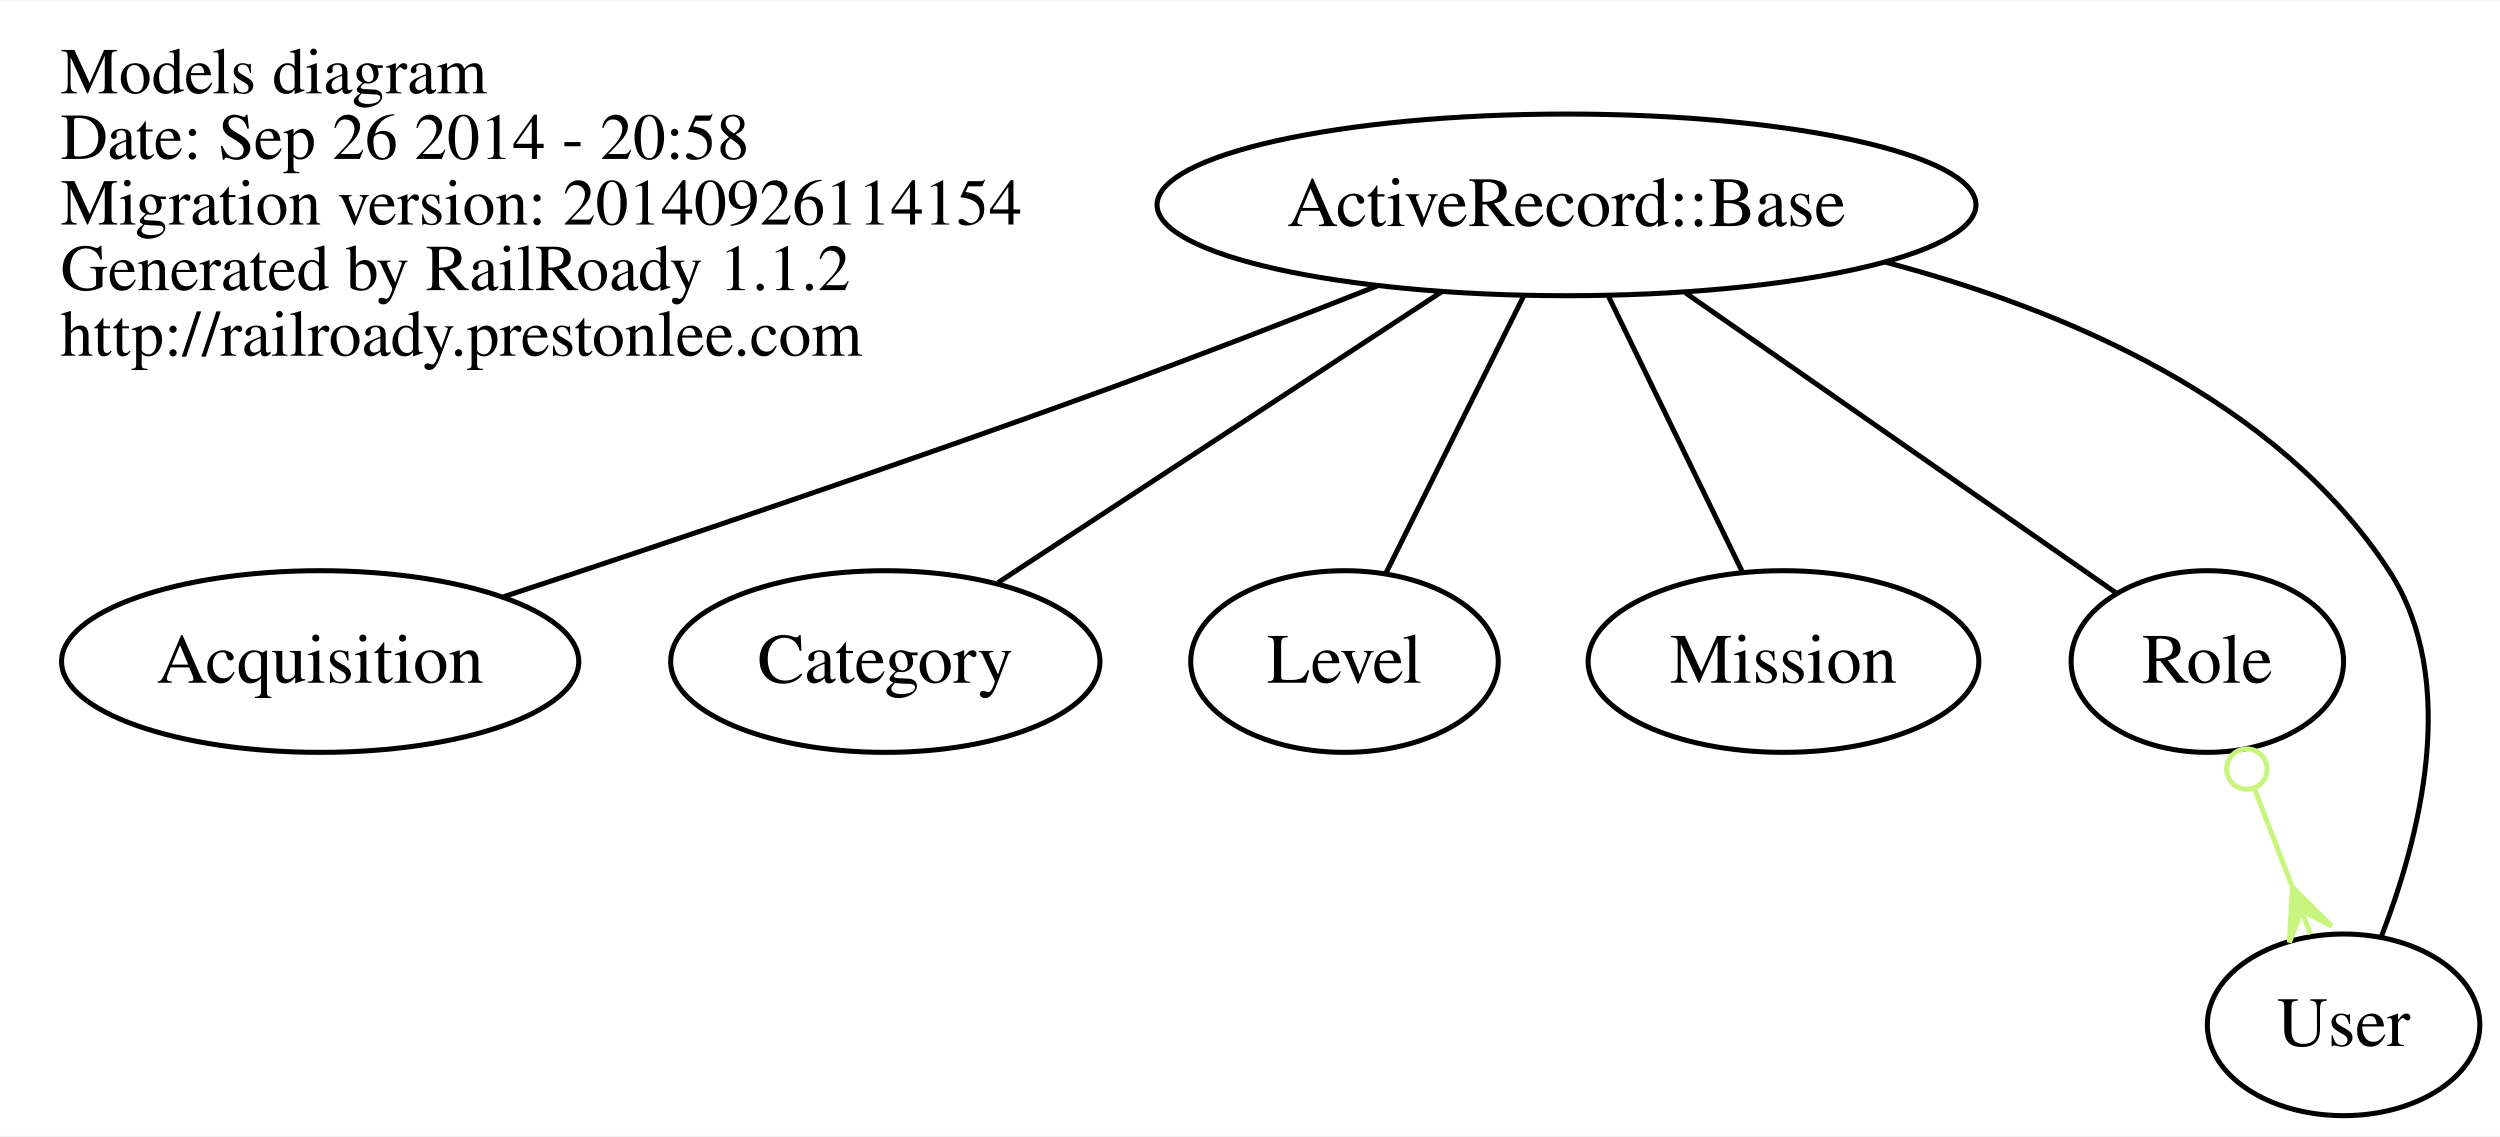
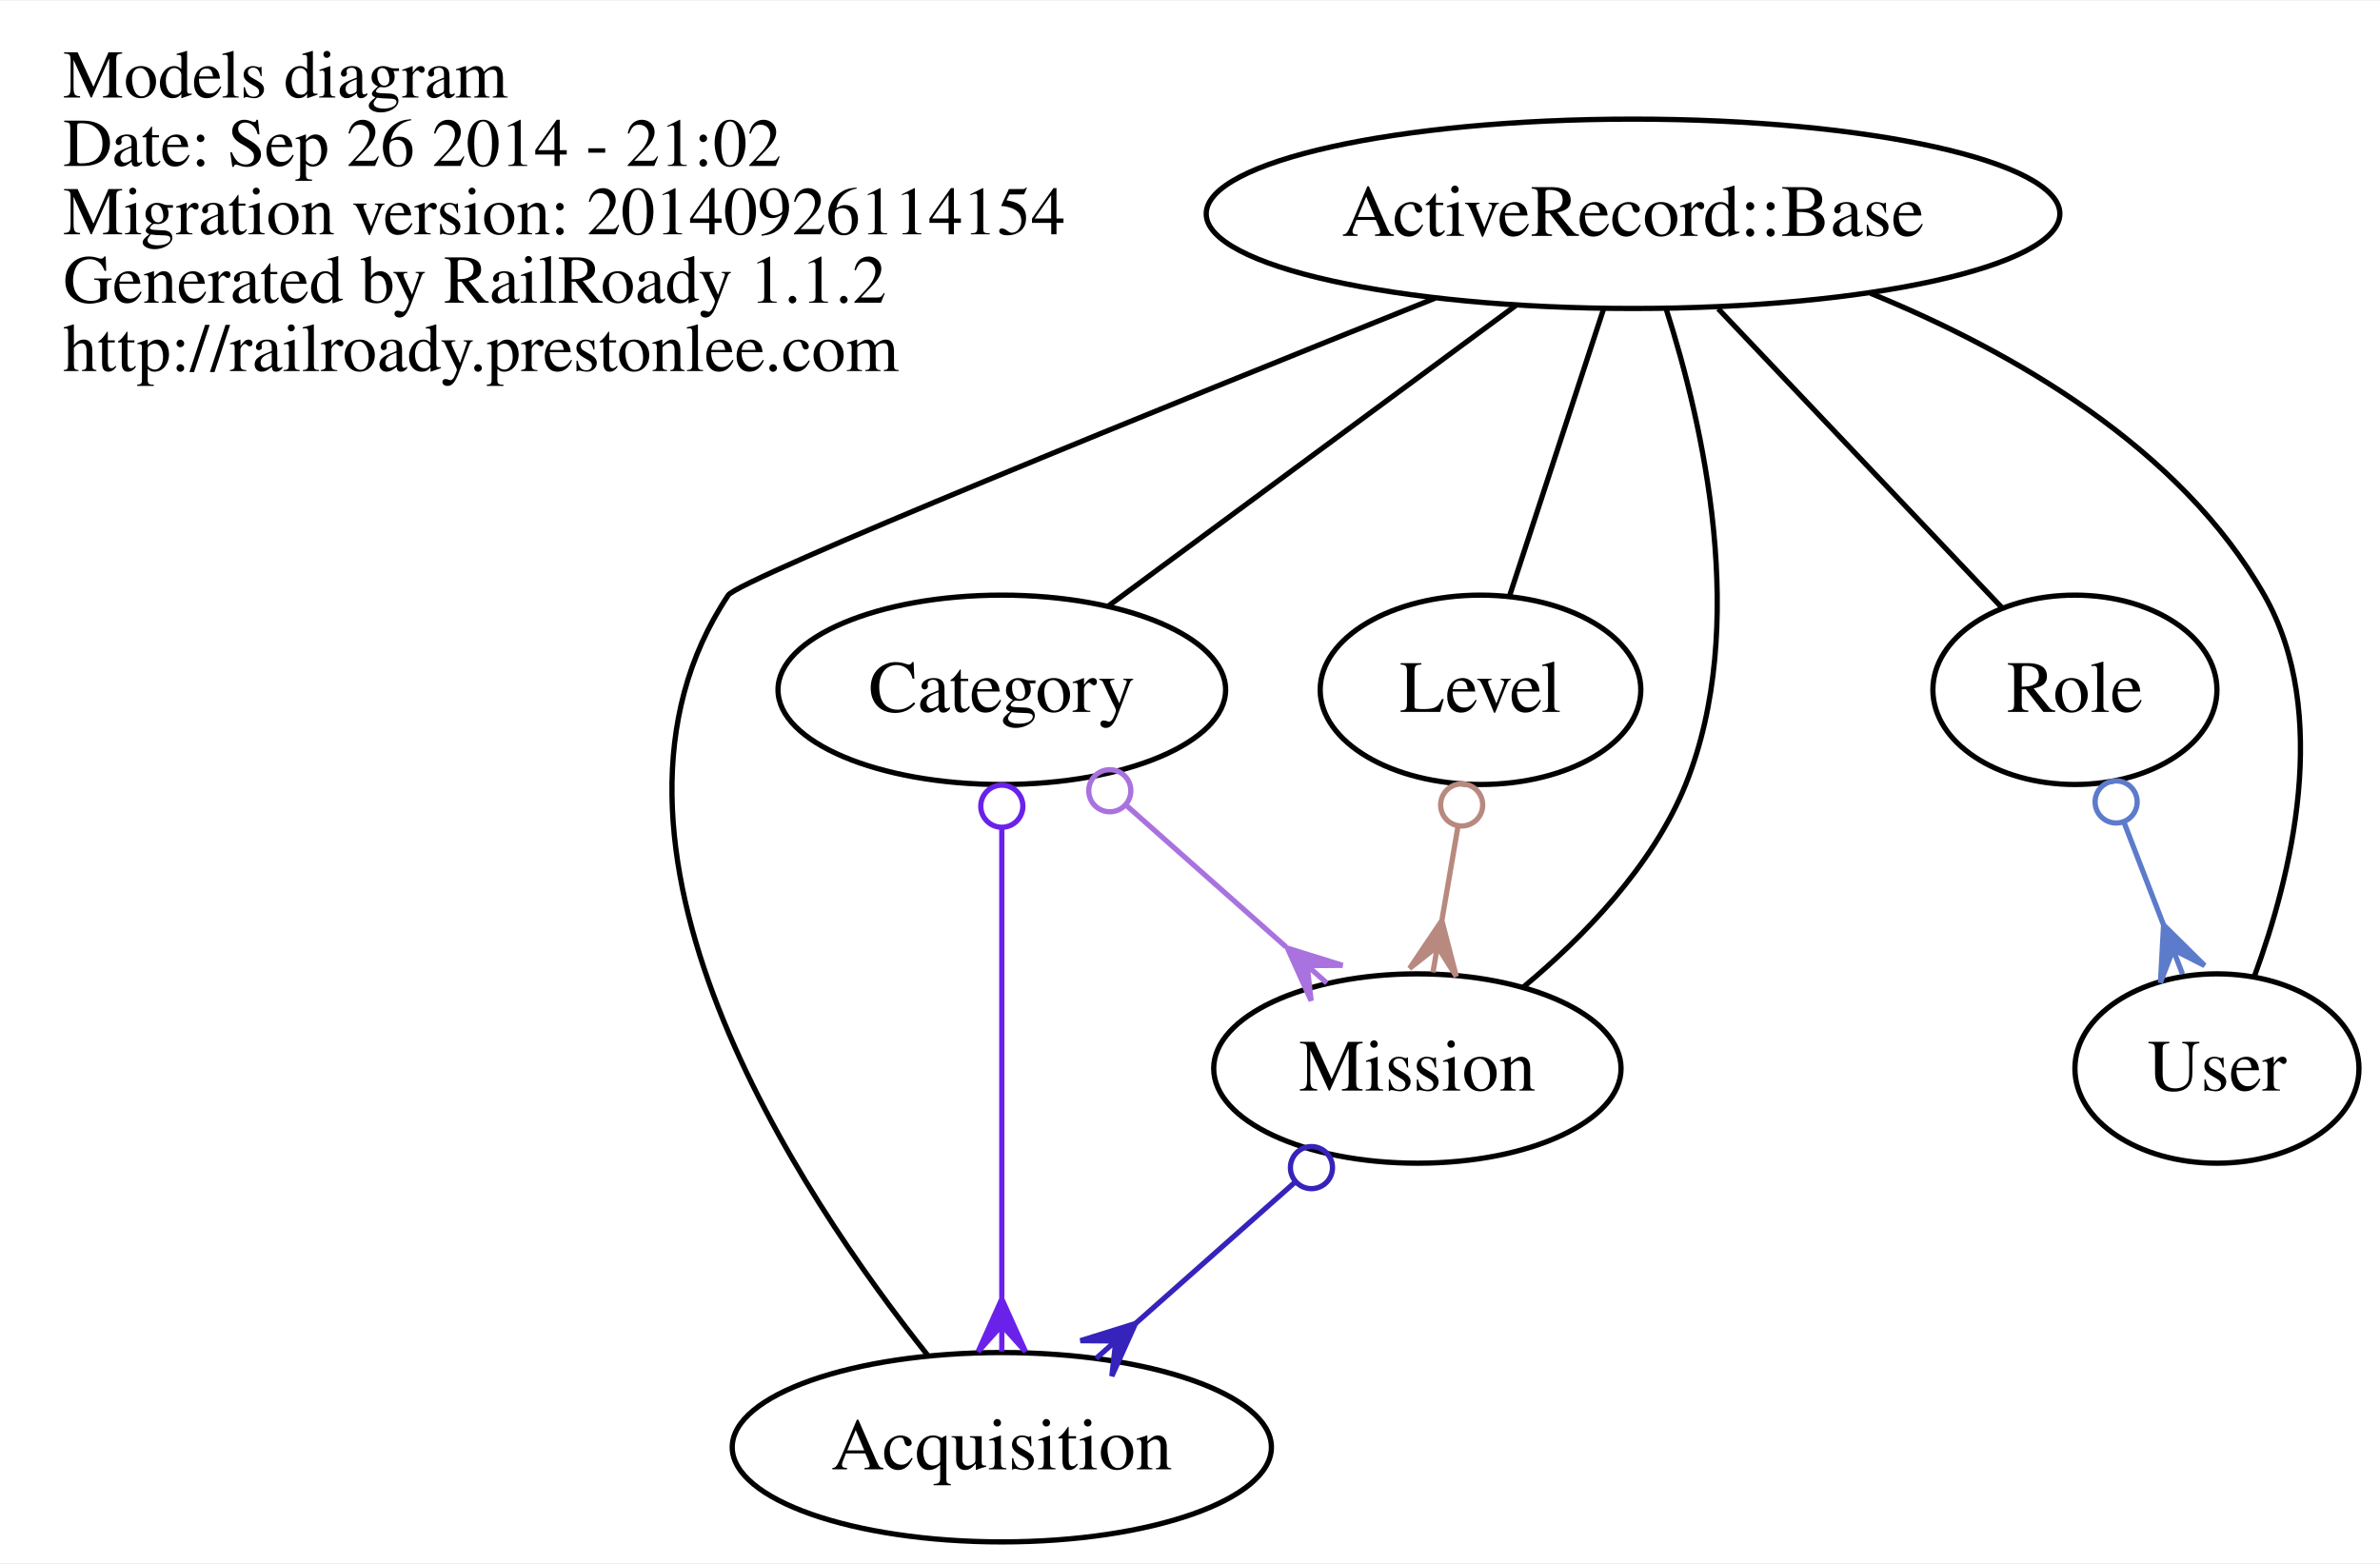
- <svg xmlns="http://www.w3.org/2000/svg" width="495pt" height="225pt" viewBox="0.00 0.00 495.45 225.00">
-   <g id="graph0" class="graph" transform="scale(1 1) rotate(0) translate(4 221)">
-     <polygon fill="white" stroke="none" points="-4,4 -4,-221 491.45,-221 491.45,4 -4,4" />
+ <svg xmlns="http://www.w3.org/2000/svg" width="452pt" height="297pt" viewBox="0.00 0.00 452.45 297.00">
+   <g id="graph0" class="graph" transform="scale(1 1) rotate(0) translate(4 293)">
+     <polygon fill="white" stroke="none" points="-4,4 -4,-293 448.45,-293 448.45,4 -4,4" />
    <g id="node1" class="node">
-       <text text-anchor="start" x="8" y="-202.6" font-family="Times,serif" font-size="13.00">Models diagram</text>
-       <text text-anchor="start" x="8" y="-189.6" font-family="Times,serif" font-size="13.00">Date: Sep 26 2014 - 20:58</text>
-       <text text-anchor="start" x="8" y="-176.6" font-family="Times,serif" font-size="13.00">Migration version: 20140926114154</text>
-       <text text-anchor="start" x="8" y="-163.6" font-family="Times,serif" font-size="13.00">Generated by RailRoady 1.1.2</text>
-       <text text-anchor="start" x="8" y="-150.6" font-family="Times,serif" font-size="13.00">http://railroady.prestonlee.com</text>
+       <text text-anchor="start" x="8" y="-274.6" font-family="Times,serif" font-size="13.00">Models diagram</text>
+       <text text-anchor="start" x="8" y="-261.6" font-family="Times,serif" font-size="13.00">Date: Sep 26 2014 - 21:02</text>
+       <text text-anchor="start" x="8" y="-248.6" font-family="Times,serif" font-size="13.00">Migration version: 20140926114154</text>
+       <text text-anchor="start" x="8" y="-235.6" font-family="Times,serif" font-size="13.00">Generated by RailRoady 1.1.2</text>
+       <text text-anchor="start" x="8" y="-222.6" font-family="Times,serif" font-size="13.00">http://railroady.prestonlee.com</text>
    </g>
    <g id="node2" class="node">
-       <ellipse fill="none" stroke="black" cx="59.45" cy="-90" rx="51.25" ry="18" />
-       <text text-anchor="middle" x="59.45" y="-85.8" font-family="Times,serif" font-size="14.00">Acquisition</text>
+       <ellipse fill="none" stroke="black" cx="186.45" cy="-18" rx="51.25" ry="18" />
+       <text text-anchor="middle" x="186.45" y="-13.8" font-family="Times,serif" font-size="14.00">Acquisition</text>
    </g>
    <g id="node3" class="node">
-       <ellipse fill="none" stroke="black" cx="171.45" cy="-90" rx="42.546" ry="18" />
-       <text text-anchor="middle" x="171.45" y="-85.8" font-family="Times,serif" font-size="14.00">Category</text>
+       <ellipse fill="none" stroke="black" cx="186.45" cy="-162" rx="42.546" ry="18" />
+       <text text-anchor="middle" x="186.45" y="-157.8" font-family="Times,serif" font-size="14.00">Category</text>
+     </g>
+     <g id="edge3" class="edge">
+       <path fill="none" stroke="#6a22eb" d="M186.45,-135.558C186.45,-110.444 186.45,-72.164 186.45,-46.393" />
+       <ellipse fill="none" stroke="#6a22eb" cx="186.45" cy="-139.871" rx="4" ry="4" />
+       <polygon fill="#6a22eb" stroke="#6a22eb" points="186.45,-46.189 190.95,-36.189 186.45,-41.189 186.45,-36.189 186.45,-36.189 186.45,-36.189 186.45,-41.189 181.95,-36.189 186.45,-46.189 186.45,-46.189" />
+     </g>
+     <g id="node5" class="node">
+       <ellipse fill="none" stroke="black" cx="265.45" cy="-90" rx="38.721" ry="18" />
+       <text text-anchor="middle" x="265.45" y="-85.8" font-family="Times,serif" font-size="14.00">Mission</text>
+     </g>
+     <g id="edge2" class="edge">
+       <path fill="none" stroke="#a972df" d="M210.138,-140.011C219.712,-131.527 230.77,-121.729 240.471,-113.133" />
+       <ellipse fill="none" stroke="#a972df" cx="206.976" cy="-142.812" rx="4" ry="4" />
+       <polygon fill="#a972df" stroke="#a972df" points="240.753,-112.883 251.222,-109.619 244.496,-109.567 248.238,-106.251 248.238,-106.251 248.238,-106.251 244.496,-109.567 245.254,-102.883 240.753,-112.883 240.753,-112.883" />
    </g>
    <g id="node4" class="node">
-       <ellipse fill="none" stroke="black" cx="262.45" cy="-90" rx="30.477" ry="18" />
-       <text text-anchor="middle" x="262.45" y="-85.8" font-family="Times,serif" font-size="14.00">Level</text>
+       <ellipse fill="none" stroke="black" cx="277.45" cy="-162" rx="30.477" ry="18" />
+       <text text-anchor="middle" x="277.45" y="-157.8" font-family="Times,serif" font-size="14.00">Level</text>
    </g>
-     <g id="node5" class="node">
-       <ellipse fill="none" stroke="black" cx="349.45" cy="-90" rx="38.721" ry="18" />
-       <text text-anchor="middle" x="349.45" y="-85.8" font-family="Times,serif" font-size="14.00">Mission</text>
+     <g id="edge5" class="edge">
+       <path fill="none" stroke="#b8897e" d="M273.162,-135.987C272.178,-130.249 271.128,-124.121 270.128,-118.293" />
+       <ellipse fill="none" stroke="#b8897e" cx="273.869" cy="-140.112" rx="4" ry="4" />
+       <polygon fill="#b8897e" stroke="#b8897e" points="270.101,-118.132 272.846,-107.515 269.256,-113.203 268.411,-108.275 268.411,-108.275 268.411,-108.275 269.256,-113.203 263.976,-109.036 270.101,-118.132 270.101,-118.132" />
+     </g>
+     <g id="edge7" class="edge">
+       <path fill="none" stroke="#3523bb" d="M242.242,-68.436C232.702,-59.983 221.626,-50.169 211.869,-41.523" />
+       <ellipse fill="none" stroke="#3523bb" cx="245.314" cy="-71.158" rx="4" ry="4" />
+       <polygon fill="#3523bb" stroke="#3523bb" points="211.865,-41.52 207.365,-31.52 208.123,-38.204 204.381,-34.888 204.381,-34.888 204.381,-34.888 208.123,-38.204 201.396,-38.256 211.865,-41.52 211.865,-41.52" />
    </g>
    <g id="node6" class="node">
-       <ellipse fill="none" stroke="black" cx="433.45" cy="-90" rx="27" ry="18" />
-       <text text-anchor="middle" x="433.45" y="-85.8" font-family="Times,serif" font-size="14.00">Role</text>
+       <ellipse fill="none" stroke="black" cx="390.45" cy="-162" rx="27" ry="18" />
+       <text text-anchor="middle" x="390.45" y="-157.8" font-family="Times,serif" font-size="14.00">Role</text>
    </g>
    <g id="node7" class="node">
-       <ellipse fill="none" stroke="black" cx="460.45" cy="-18" rx="27" ry="18" />
-       <text text-anchor="middle" x="460.45" y="-13.8" font-family="Times,serif" font-size="14.00">User</text>
+       <ellipse fill="none" stroke="black" cx="417.45" cy="-90" rx="27" ry="18" />
+       <text text-anchor="middle" x="417.45" y="-85.8" font-family="Times,serif" font-size="14.00">User</text>
    </g>
-     <g id="edge5" class="edge">
-       <path fill="none" stroke="#c8f580" d="M442.793,-64.778C445.197,-58.544 447.797,-51.805 450.242,-45.463" />
-       <ellipse fill="none" stroke="#c8f580" cx="441.288" cy="-68.679" rx="4" ry="4" />
-       <polygon fill="#c8f580" stroke="#c8f580" points="450.311,-45.286 458.108,-37.576 452.11,-40.621 453.909,-35.956 453.909,-35.956 453.909,-35.956 452.11,-40.621 449.711,-34.337 450.311,-45.286 450.311,-45.286" />
+     <g id="edge9" class="edge">
+       <path fill="none" stroke="#5d7bcb" d="M399.793,-136.778C402.197,-130.544 404.797,-123.805 407.242,-117.463" />
+       <ellipse fill="none" stroke="#5d7bcb" cx="398.288" cy="-140.679" rx="4" ry="4" />
+       <polygon fill="#5d7bcb" stroke="#5d7bcb" points="407.311,-117.286 415.108,-109.576 409.11,-112.621 410.909,-107.956 410.909,-107.956 410.909,-107.956 409.11,-112.621 406.711,-106.337 407.311,-117.286 407.311,-117.286" />
    </g>
    <g id="node8" class="node">
-       <ellipse fill="none" stroke="black" cx="306.45" cy="-180.5" rx="81.142" ry="18" />
-       <text text-anchor="middle" x="306.45" y="-176.3" font-family="Times,serif" font-size="14.00">ActiveRecord::Base</text>
+       <ellipse fill="none" stroke="black" cx="306.45" cy="-252.5" rx="81.142" ry="18" />
+       <text text-anchor="middle" x="306.45" y="-248.3" font-family="Times,serif" font-size="14.00">ActiveRecord::Base</text>
    </g>
    <g id="edge1" class="edge">
-       <path fill="none" stroke="black" d="M268.959,-164.442C252.591,-157.981 233.134,-150.45 215.45,-144 174.738,-129.152 127.578,-113.316 95.859,-102.862" />
-     </g>
-     <g id="edge2" class="edge">
-       <path fill="none" stroke="black" d="M281.689,-163.268C256.569,-146.8 218.035,-121.539 193.813,-105.661" />
-     </g>
-     <g id="edge3" class="edge">
-       <path fill="none" stroke="black" d="M297.966,-162.436C290.075,-146.564 278.395,-123.073 270.61,-107.413" />
+       <path fill="none" stroke="black" d="M268.833,-236.465C218.822,-216.391 136.447,-182.993 134.45,-180 103.147,-133.088 148.048,-65.982 172.455,-35.36" />
    </g>
    <g id="edge4" class="edge">
-       <path fill="none" stroke="black" d="M314.741,-162.436C322.404,-146.665 333.722,-123.37 341.33,-107.711" />
+       <path fill="none" stroke="black" d="M284.16,-235.061C261.928,-218.665 228.081,-193.703 206.624,-177.878" />
    </g>
    <g id="edge6" class="edge">
-       <path fill="none" stroke="black" d="M330.04,-163.061C354.716,-145.866 392.914,-119.247 415.325,-103.63" />
+       <path fill="none" stroke="black" d="M300.858,-234.436C295.69,-218.665 288.057,-195.37 282.926,-179.711" />
    </g>
-     <g id="edge7" class="edge">
-       <path fill="none" stroke="black" d="M369.66,-169.138C405.467,-159.681 447.393,-141.76 469.45,-108 483.72,-86.158 475.384,-54.654 467.968,-35.577" />
+     <g id="edge8" class="edge">
+       <path fill="none" stroke="black" d="M312.744,-234.412C319.742,-212.596 328.57,-174.076 316.45,-144 310.197,-128.484 296.989,-114.97 285.581,-105.471" />
+     </g>
+     <g id="edge10" class="edge">
+       <path fill="none" stroke="black" d="M322.646,-234.436C338.283,-217.961 361.712,-193.277 376.532,-177.664" />
+     </g>
+     <g id="edge11" class="edge">
+       <path fill="none" stroke="black" d="M351.598,-237.389C378.509,-226.383 410.455,-208.148 426.45,-180 439.263,-157.451 431.529,-126.447 424.603,-107.615" />
    </g>
  </g>
</svg>
